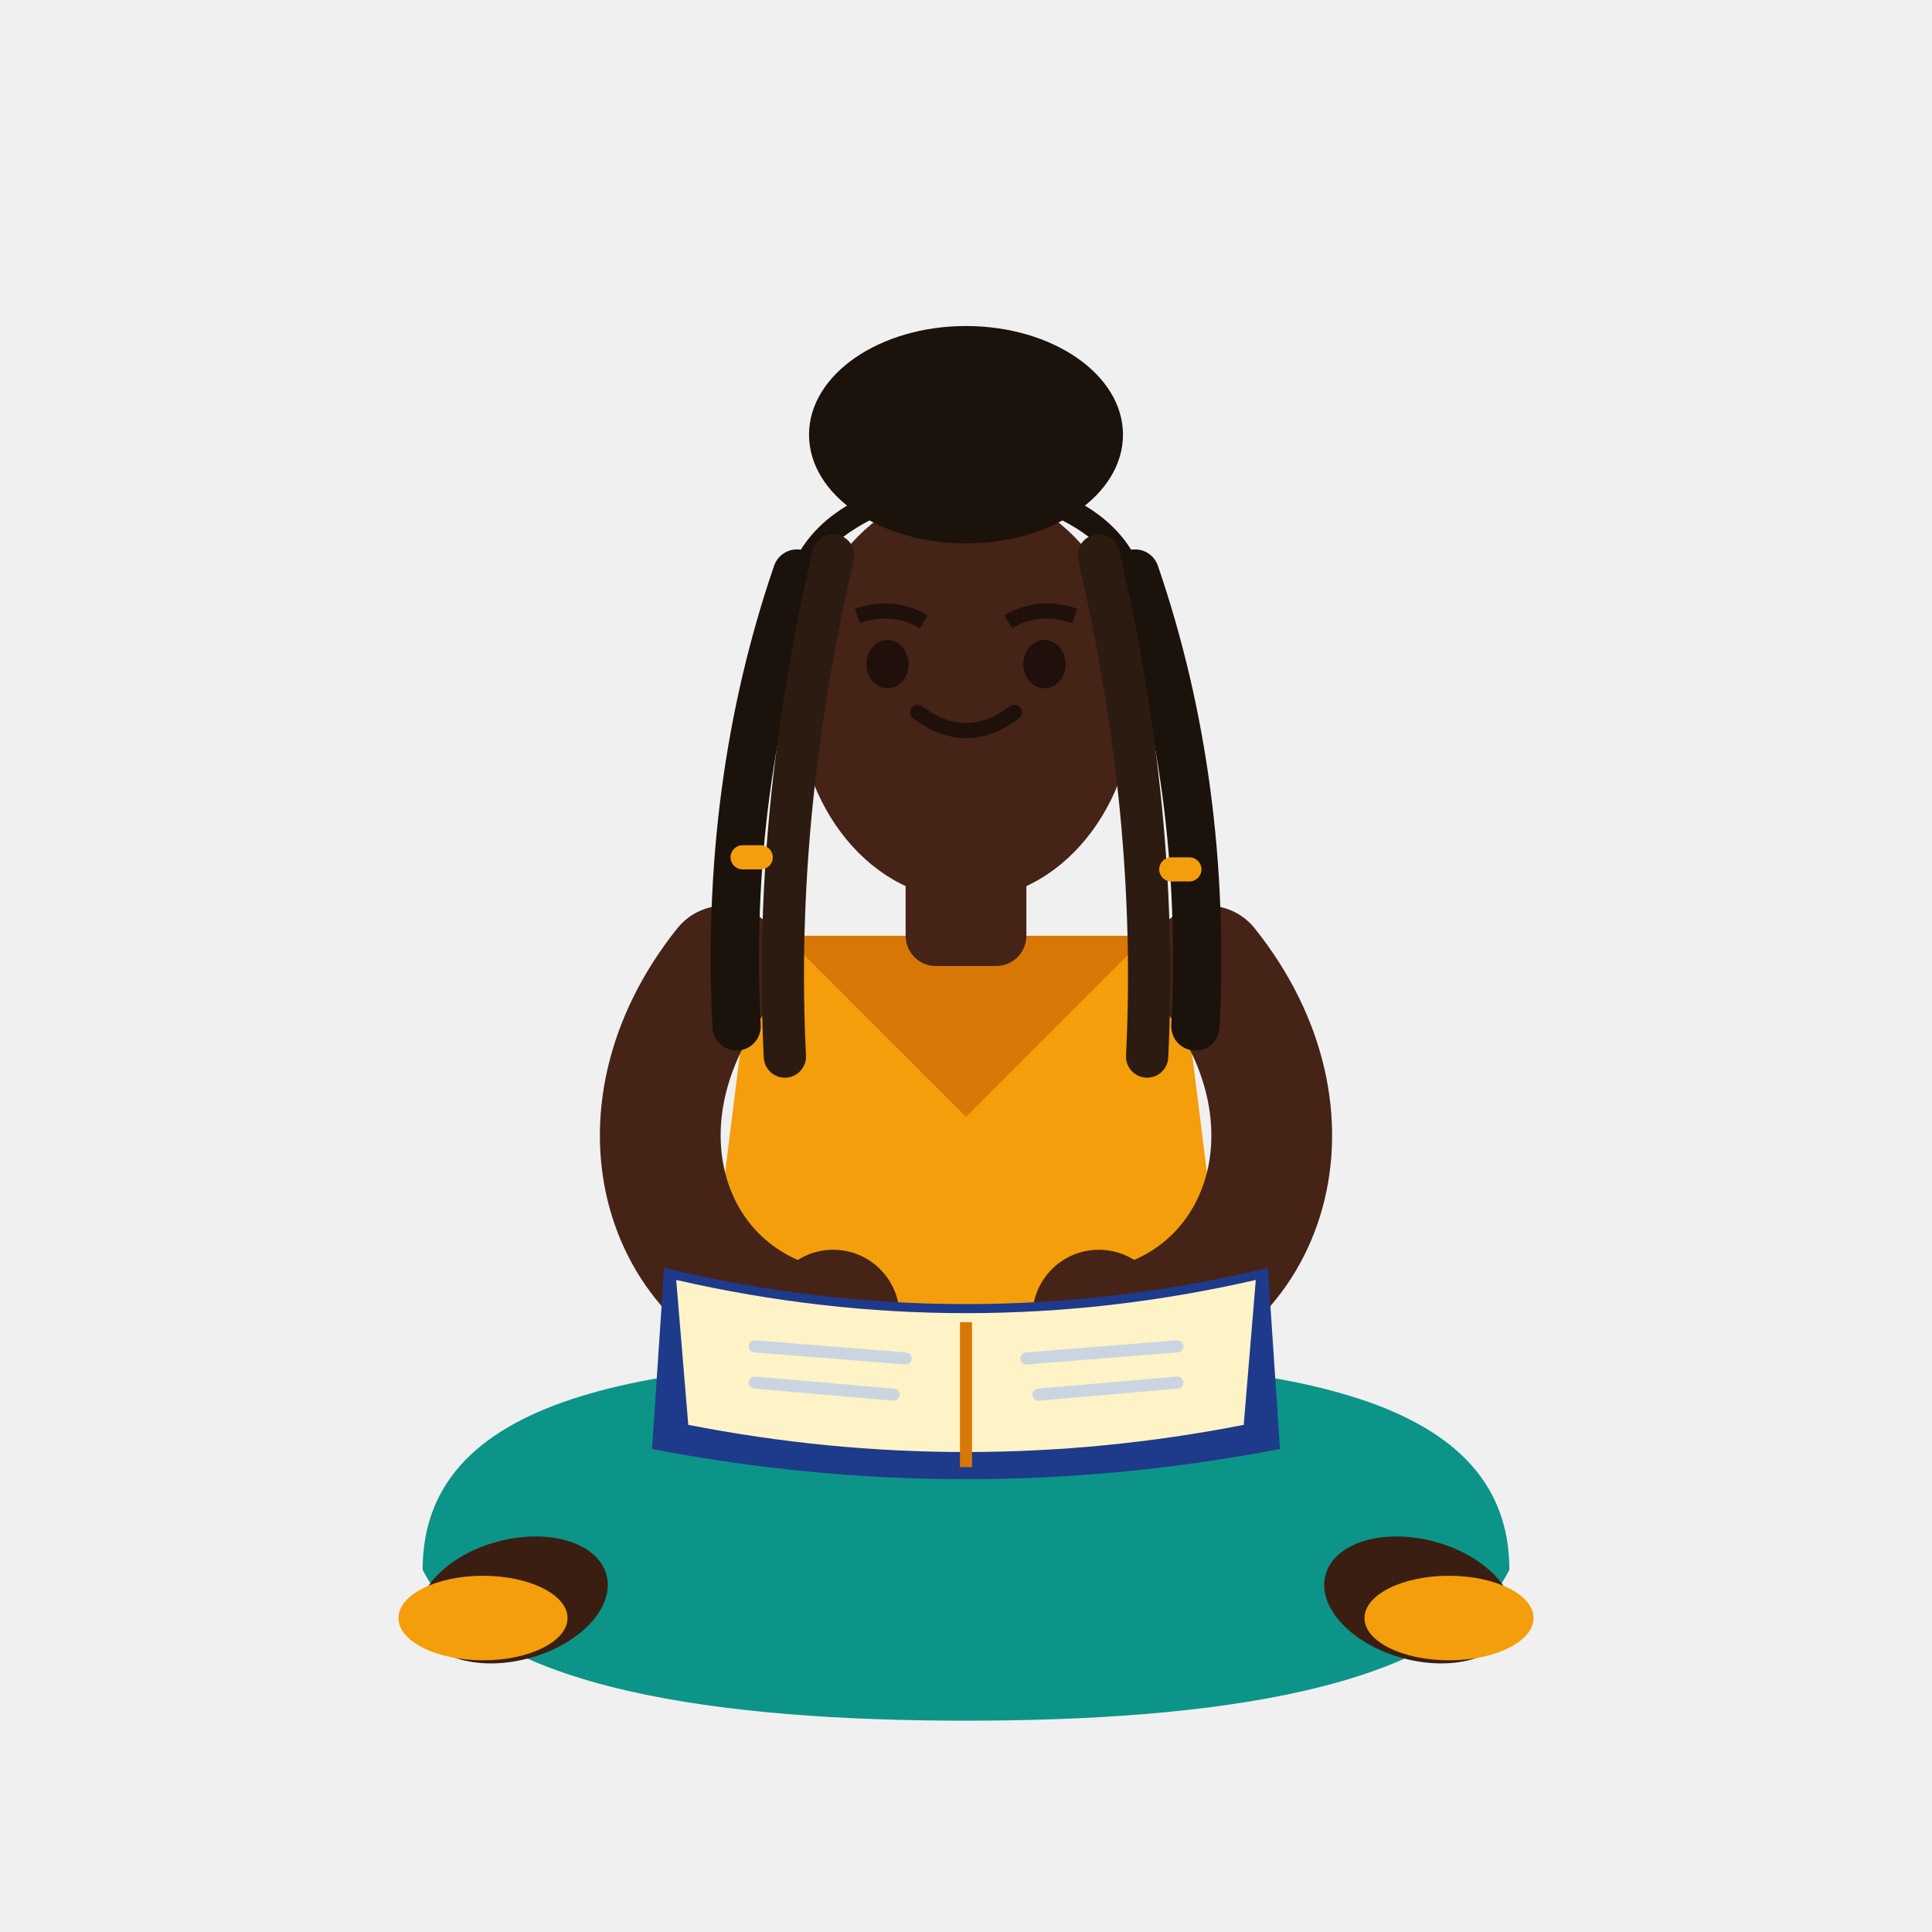
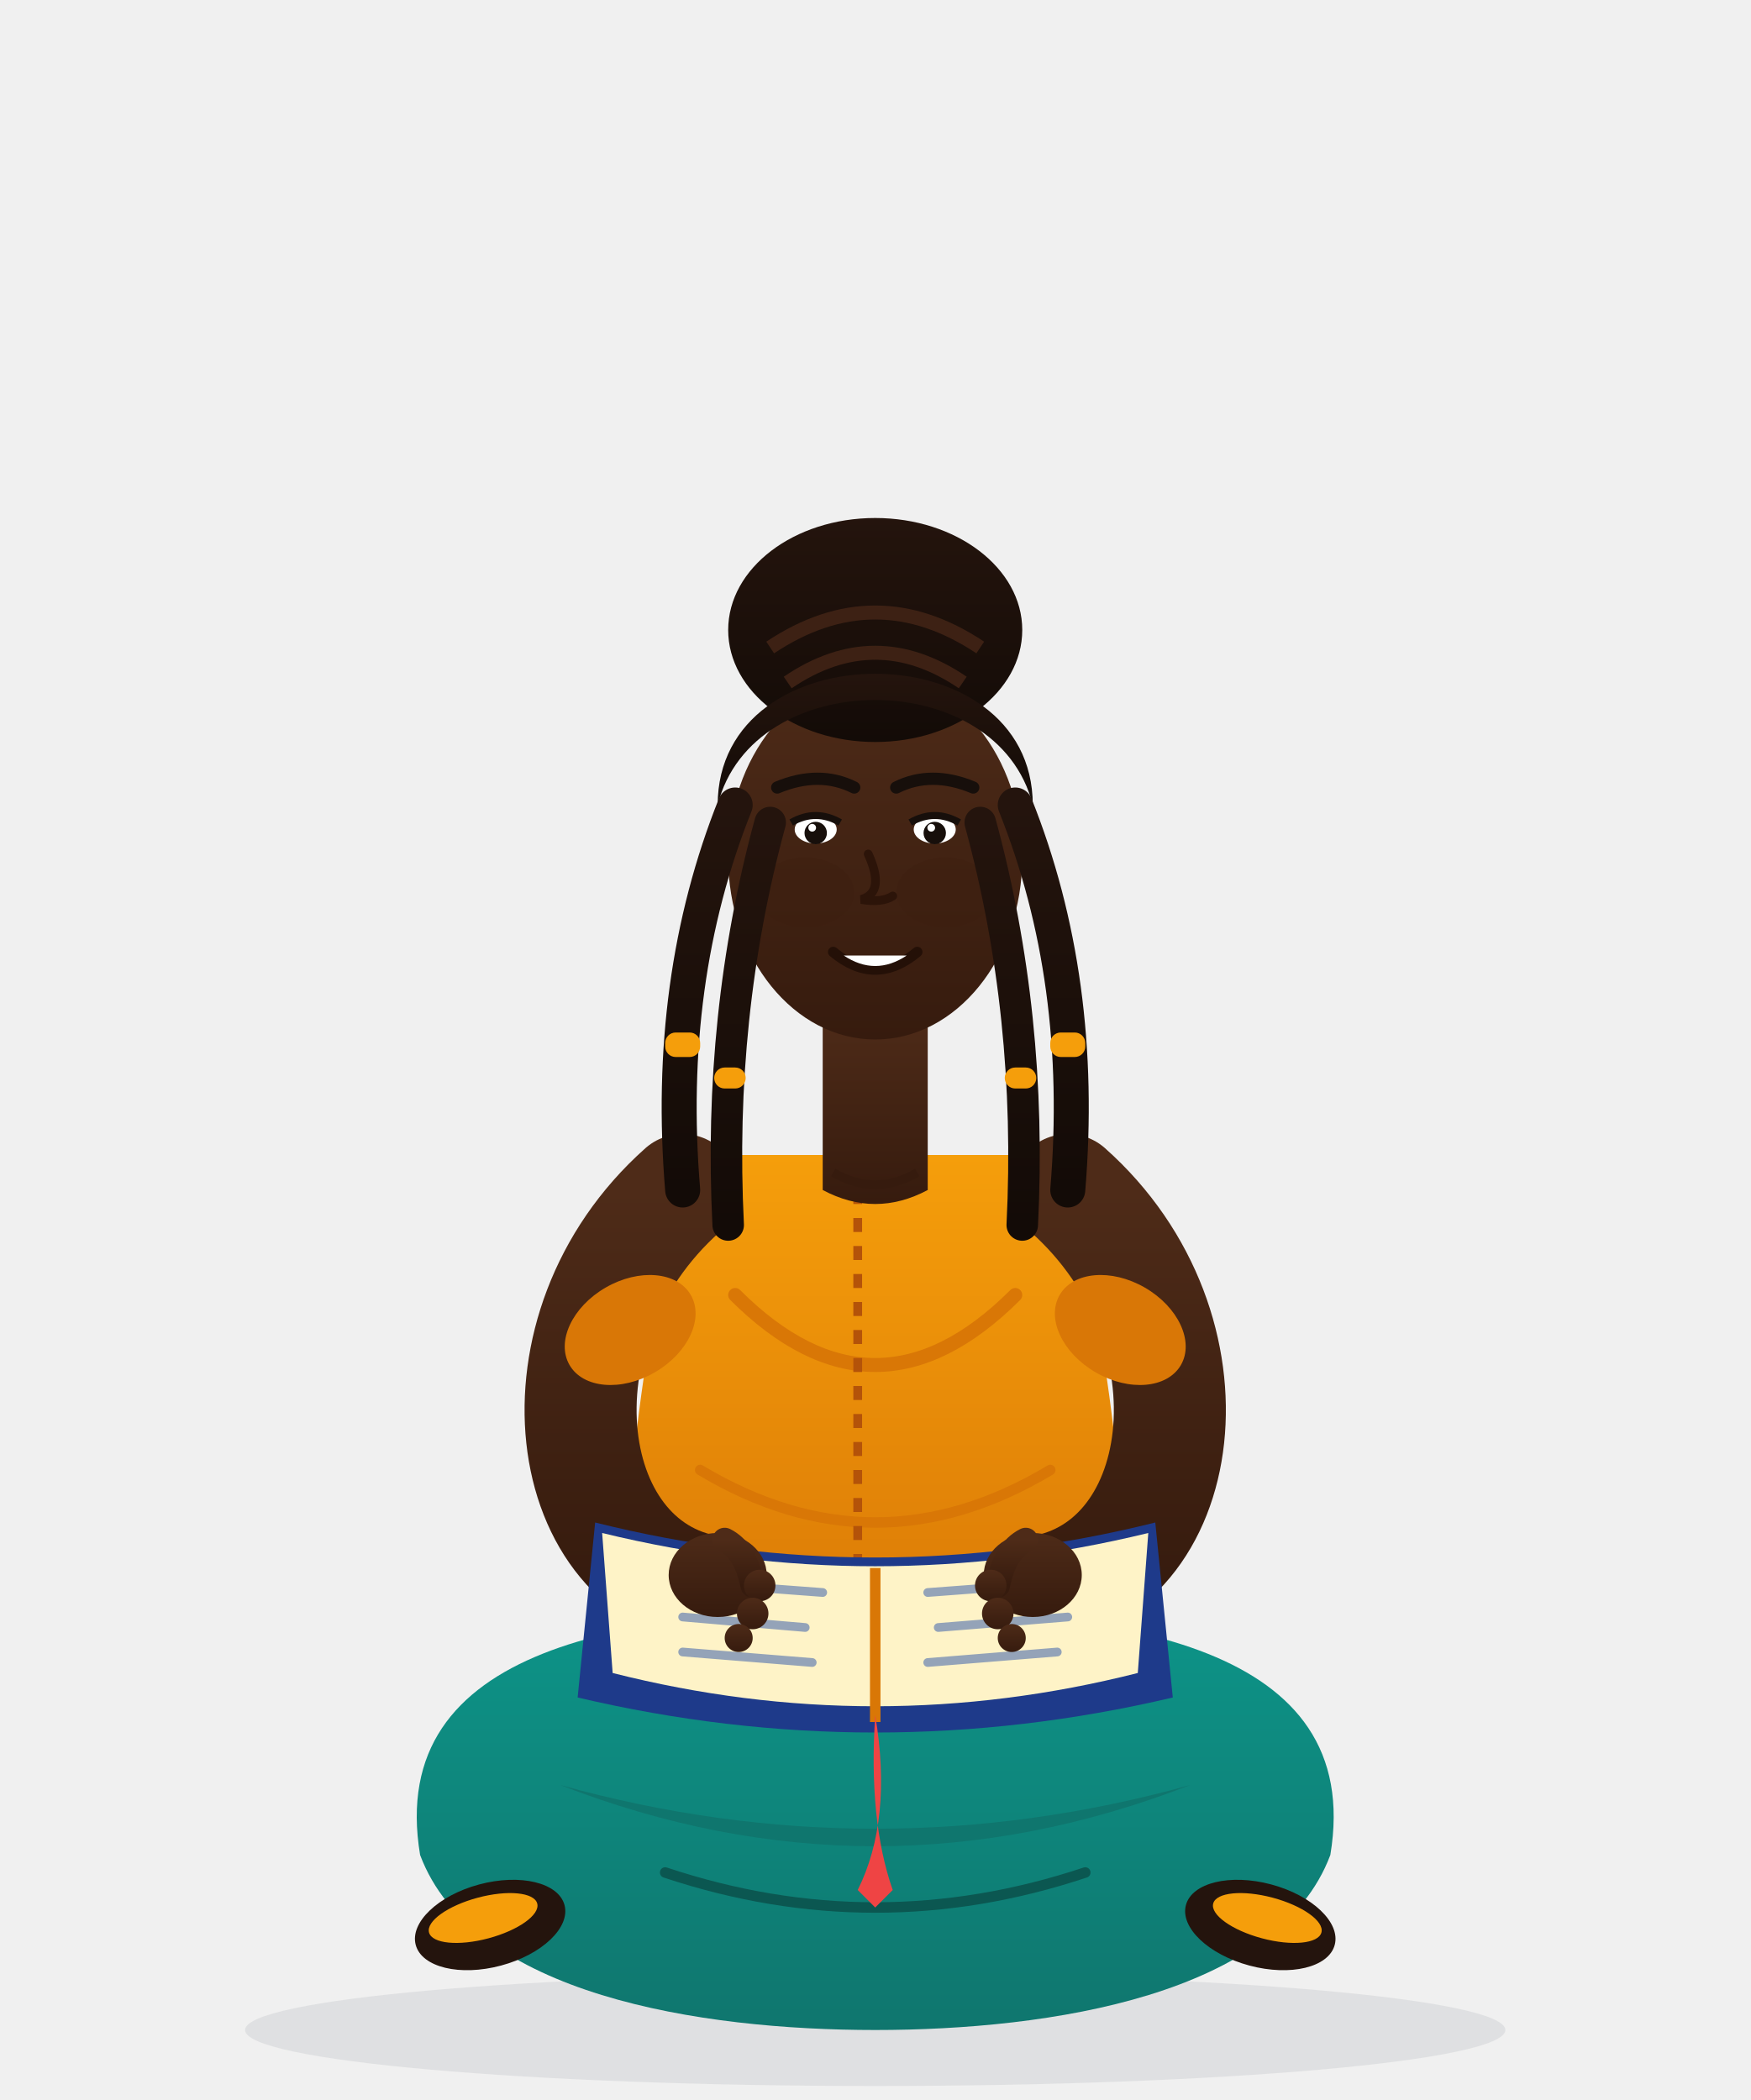
- <svg xmlns="http://www.w3.org/2000/svg" viewBox="0 0 320 320" fill="none">
-   <g class="character">
-     <path d="M70 260 C70 230 110 225 160 225 C210 225 250 230 250 260 C240 280 200 285 160 285 C120 285 80 280 70 260 Z" fill="#0D9488" />
-     <ellipse cx="85" cy="265" rx="16" ry="10" fill="#3B1E12" transform="rotate(-15 85 265)" />
-     <ellipse cx="235" cy="265" rx="16" ry="10" fill="#3B1E12" transform="rotate(15 235 265)" />
-     <ellipse cx="80" cy="268" rx="14" ry="7" fill="#F59E0B" />
-     <ellipse cx="240" cy="268" rx="14" ry="7" fill="#F59E0B" />
-     <path d="M125 155 L115 235 L205 235 L195 155 Z" fill="#F59E0B" />
-     <path d="M130 155 L160 185 L190 155" fill="#D97706" />
-     <path d="M120 160 C100 185 110 215 135 220" stroke="#452317" stroke-width="20" stroke-linecap="round" />
-     <path d="M200 160 C220 185 210 215 185 220" stroke="#452317" stroke-width="20" stroke-linecap="round" />
-     <circle cx="138" cy="218" r="11" fill="#452317" />
-     <circle cx="182" cy="218" r="11" fill="#452317" />
-     <path d="M110 210 Q160 222 210 210 L212 240 Q160 250 108 240 Z" fill="#1E3A8A" />
-     <path d="M112 212 Q160 223 208 212 L206 236 Q160 245 114 236 Z" fill="#FEF3C7" />
-     <line x1="160" y1="219" x2="160" y2="243" stroke="#D97706" stroke-width="2" />
-     <line x1="125" y1="223" x2="150" y2="225" stroke="#CBD5E1" stroke-width="2" stroke-linecap="round" />
-     <line x1="125" y1="229" x2="148" y2="231" stroke="#CBD5E1" stroke-width="2" stroke-linecap="round" />
-     <line x1="170" y1="225" x2="195" y2="223" stroke="#CBD5E1" stroke-width="2" stroke-linecap="round" />
-     <line x1="172" y1="231" x2="195" y2="229" stroke="#CBD5E1" stroke-width="2" stroke-linecap="round" />
-     <rect x="150" y="130" width="20" height="30" rx="5" fill="#452317" />
-     <ellipse cx="160" cy="115" rx="28" ry="34" fill="#452317" />
-     <path d="M152 118 Q160 124 168 118" stroke="#1F100B" stroke-width="2.5" fill="none" stroke-linecap="round" />
-     <ellipse cx="147" cy="110" rx="3.5" ry="4" fill="#1F100B" />
-     <ellipse cx="173" cy="110" rx="3.5" ry="4" fill="#1F100B" />
-     <path d="M142 102 Q148 100 153 103" stroke="#1F100B" stroke-width="2.5" fill="none" />
-     <path d="M167 103 Q172 100 178 102" stroke="#1F100B" stroke-width="2.5" fill="none" />
-     <path d="M130 105 C125 70 195 70 190 105 C185 75 135 75 130 105 Z" fill="#1A120B" />
-     <ellipse cx="160" cy="72" rx="26" ry="18" fill="#1A120B" />
-     <path d="M132 95 Q120 130 122 170" stroke="#1A120B" stroke-width="8" stroke-linecap="round" />
-     <path d="M138 92 Q128 135 130 175" stroke="#2C1B10" stroke-width="7" stroke-linecap="round" />
-     <path d="M188 95 Q200 130 198 170" stroke="#1A120B" stroke-width="8" stroke-linecap="round" />
-     <path d="M182 92 Q192 135 190 175" stroke="#2C1B10" stroke-width="7" stroke-linecap="round" />
-     <rect x="121" y="140" width="7" height="4" rx="2" fill="#F59E0B" />
-     <rect x="192" y="142" width="7" height="4" rx="2" fill="#F59E0B" />
+ <svg xmlns="http://www.w3.org/2000/svg" viewBox="0 0 500 600" width="500" height="600">
+   <defs>
+     <linearGradient id="skin-1" x1="0" y1="0" x2="0" y2="1">
+       <stop offset="0%" stop-color="#4E2B18" />
+       <stop offset="100%" stop-color="#361B0E" />
+     </linearGradient>
+     <linearGradient id="skin-2" x1="0" y1="0" x2="0" y2="1">
+       <stop offset="0%" stop-color="#5E351E" />
+       <stop offset="100%" stop-color="#422212" />
+     </linearGradient>
+     <linearGradient id="skin-3" x1="0" y1="0" x2="0" y2="1">
+       <stop offset="0%" stop-color="#703E22" />
+       <stop offset="100%" stop-color="#522B15" />
+     </linearGradient>
+     <linearGradient id="skin-4" x1="0" y1="0" x2="0" y2="1">
+       <stop offset="0%" stop-color="#402012" />
+       <stop offset="100%" stop-color="#2C1409" />
+     </linearGradient>
+     <linearGradient id="skin-5" x1="0" y1="0" x2="0" y2="1">
+       <stop offset="0%" stop-color="#64361C" />
+       <stop offset="100%" stop-color="#492512" />
+     </linearGradient>
+     <linearGradient id="skin-6" x1="0" y1="0" x2="0" y2="1">
+       <stop offset="0%" stop-color="#552C16" />
+       <stop offset="100%" stop-color="#3B1C0E" />
+     </linearGradient>
+     <linearGradient id="skin-7" x1="0" y1="0" x2="0" y2="1">
+       <stop offset="0%" stop-color="#7B4527" />
+       <stop offset="100%" stop-color="#5C3018" />
+     </linearGradient>
+     <linearGradient id="grad-amber" x1="0" y1="0" x2="0" y2="1">
+       <stop offset="0%" stop-color="#F59E0B" />
+       <stop offset="100%" stop-color="#D97706" />
+     </linearGradient>
+     <linearGradient id="grad-teal" x1="0" y1="0" x2="0" y2="1">
+       <stop offset="0%" stop-color="#0D9488" />
+       <stop offset="100%" stop-color="#0F766E" />
+     </linearGradient>
+     <linearGradient id="grad-coral" x1="0" y1="0" x2="0" y2="1">
+       <stop offset="0%" stop-color="#F43F5E" />
+       <stop offset="100%" stop-color="#E11D48" />
+     </linearGradient>
+     <linearGradient id="grad-indigo" x1="0" y1="0" x2="0" y2="1">
+       <stop offset="0%" stop-color="#6366F1" />
+       <stop offset="100%" stop-color="#4F46E5" />
+     </linearGradient>
+     <linearGradient id="grad-emerald" x1="0" y1="0" x2="0" y2="1">
+       <stop offset="0%" stop-color="#10B981" />
+       <stop offset="100%" stop-color="#059669" />
+     </linearGradient>
+     <linearGradient id="grad-purple" x1="0" y1="0" x2="0" y2="1">
+       <stop offset="0%" stop-color="#8B5CF6" />
+       <stop offset="100%" stop-color="#7C3AED" />
+     </linearGradient>
+     <linearGradient id="grad-blue" x1="0" y1="0" x2="0" y2="1">
+       <stop offset="0%" stop-color="#3B82F6" />
+       <stop offset="100%" stop-color="#1D4ED8" />
+     </linearGradient>
+     <linearGradient id="grad-orange" x1="0" y1="0" x2="0" y2="1">
+       <stop offset="0%" stop-color="#FB923C" />
+       <stop offset="100%" stop-color="#EA580C" />
+     </linearGradient>
+     <linearGradient id="grad-slate" x1="0" y1="0" x2="0" y2="1">
+       <stop offset="0%" stop-color="#475569" />
+       <stop offset="100%" stop-color="#1E293B" />
+     </linearGradient>
+     <linearGradient id="hair-dark" x1="0" y1="0" x2="0" y2="1">
+       <stop offset="0%" stop-color="#24140D" />
+       <stop offset="100%" stop-color="#130B07" />
+     </linearGradient>
+   </defs>
+   <g id="student-1-figure">
+     <ellipse cx="250" cy="580" rx="180" ry="16" fill="#1E293B" opacity="0.08" />
+     <path d="M 120 530 C 110 470 180 460 250 460 C 320 460 390 470 380 530 C 365 570 300 580 250 580 C 200 580 135 570 120 530 Z" fill="url(#grad-teal)" />
+     <path d="M 160 510 Q 250 535 340 510 Q 250 545 160 510 Z" fill="#0F766E" />
+     <path d="M 190 535 Q 250 555 310 535" stroke="#0B5751" stroke-width="3" fill="none" stroke-linecap="round" />
+     <ellipse cx="140" cy="550" rx="22" ry="12" fill="#24140D" transform="rotate(-15 140 550)" />
+     <ellipse cx="138" cy="548" rx="16" ry="6" fill="#F59E0B" transform="rotate(-15 138 548)" />
+     <ellipse cx="360" cy="550" rx="22" ry="12" fill="#24140D" transform="rotate(15 360 550)" />
+     <ellipse cx="362" cy="548" rx="16" ry="6" fill="#F59E0B" transform="rotate(15 362 548)" />
+     <path d="M 195 330 C 185 380 175 440 180 480 L 320 480 C 325 440 315 380 305 330 Z" fill="url(#grad-amber)" />
+     <path d="M 210 370 Q 250 410 290 370" stroke="#D97706" stroke-width="4" fill="none" stroke-linecap="round" />
+     <path d="M 200 420 Q 250 450 300 420" stroke="#D97706" stroke-width="3" fill="none" stroke-linecap="round" />
+     <path d="M 245 340 L 245 475" stroke="#B45309" stroke-width="2.5" stroke-dasharray="4 4" />
+     <path d="M 195 340 C 150 380 160 450 205 455" stroke="url(#skin-1)" stroke-width="32" stroke-linecap="round" fill="none" />
+     <ellipse cx="180" cy="380" rx="20" ry="14" fill="#D97706" transform="rotate(-30 180 380)" />
+     <path d="M 305 340 C 350 380 340 450 295 455" stroke="url(#skin-1)" stroke-width="32" stroke-linecap="round" fill="none" />
+     <ellipse cx="320" cy="380" rx="20" ry="14" fill="#D97706" transform="rotate(30 320 380)" />
+     <path d="M 170 435 Q 250 455 330 435 L 335 485 Q 250 505 165 485 Z" fill="#1E3A8A" />
+     <path d="M 172 438 Q 250 457 328 438 L 325 478 Q 250 497 175 478 Z" fill="#FEF3C7" />
+     <line x1="250" y1="448" x2="250" y2="492" stroke="#D97706" stroke-width="3" />
+     <line x1="195" y1="452" x2="235" y2="455" stroke="#94A3B8" stroke-width="2.5" stroke-linecap="round" />
+     <line x1="195" y1="462" x2="230" y2="465" stroke="#94A3B8" stroke-width="2.5" stroke-linecap="round" />
+     <line x1="195" y1="472" x2="232" y2="475" stroke="#94A3B8" stroke-width="2.5" stroke-linecap="round" />
+     <line x1="265" y1="455" x2="305" y2="452" stroke="#94A3B8" stroke-width="2.5" stroke-linecap="round" />
+     <line x1="268" y1="465" x2="305" y2="462" stroke="#94A3B8" stroke-width="2.5" stroke-linecap="round" />
+     <line x1="265" y1="475" x2="302" y2="472" stroke="#94A3B8" stroke-width="2.5" stroke-linecap="round" />
+     <path d="M 250 490 Q 255 520 245 540 L 250 545 L 255 540 Q 248 520 250 490 Z" fill="#EF4444" />
+     <g transform="translate(195, 435)">
+       <ellipse cx="10" cy="15" rx="14" ry="12" fill="url(#skin-1)" />
+       <path d="M 12 5 Q 18 8 20 18" stroke="url(#skin-1)" stroke-width="7" stroke-linecap="round" fill="none" />
+       <circle cx="22" cy="18" r="4.5" fill="url(#skin-1)" />
+       <circle cx="20" cy="26" r="4.5" fill="url(#skin-1)" />
+       <circle cx="16" cy="33" r="4" fill="url(#skin-1)" />
+     </g>
+     <g transform="translate(275, 435)">
+       <ellipse cx="20" cy="15" rx="14" ry="12" fill="url(#skin-1)" />
+       <path d="M 18 5 Q 12 8 10 18" stroke="url(#skin-1)" stroke-width="7" stroke-linecap="round" fill="none" />
+       <circle cx="8" cy="18" r="4.5" fill="url(#skin-1)" />
+       <circle cx="10" cy="26" r="4.5" fill="url(#skin-1)" />
+       <circle cx="14" cy="33" r="4" fill="url(#skin-1)" />
+     </g>
+     <path d="M 235 290 L 235 340 Q 250 348 265 340 L 265 290 Z" fill="url(#skin-1)" />
+     <path d="M 238 335 Q 250 342 262 335" stroke="#361B0E" stroke-width="2.5" fill="none" />
+     <ellipse cx="250" cy="245" rx="42" ry="52" fill="url(#skin-1)" />
+     <ellipse cx="230" cy="255" rx="14" ry="10" fill="#3D1D0F" opacity="0.4" />
+     <ellipse cx="270" cy="255" rx="14" ry="10" fill="#3D1D0F" opacity="0.4" />
+     <path d="M 222 225 Q 234 220 244 225" stroke="#170F0B" stroke-width="3.5" fill="none" stroke-linecap="round" />
+     <path d="M 256 225 Q 266 220 278 225" stroke="#170F0B" stroke-width="3.5" fill="none" stroke-linecap="round" />
+     <ellipse cx="233" cy="237" rx="6" ry="4" fill="#FFFFFF" />
+     <circle cx="233" cy="238" r="3.2" fill="#170F0B" />
+     <circle cx="232" cy="236.5" r="1.1" fill="#FFFFFF" />
+     <path d="M 226 235 Q 233 231 240 235" stroke="#170F0B" stroke-width="2" fill="none" />
+     <ellipse cx="267" cy="237" rx="6" ry="4" fill="#FFFFFF" />
+     <circle cx="267" cy="238" r="3.2" fill="#170F0B" />
+     <circle cx="266" cy="236.5" r="1.1" fill="#FFFFFF" />
+     <path d="M 260 235 Q 267 231 274 235" stroke="#170F0B" stroke-width="2" fill="none" />
+     <path d="M 248 244 Q 253 255 246 257 Q 252 258 255 256" stroke="#2C1409" stroke-width="2.5" fill="none" stroke-linecap="round" />
+     <path d="M 238 272 Q 250 282 262 272" stroke="#241007" stroke-width="3" fill="none" stroke-linecap="round" />
+     <path d="M 241 273 Q 250 279 259 273" fill="#FFFFFF" />
+     <ellipse cx="250" cy="180" rx="42" ry="32" fill="url(#hair-dark)" />
+     <path d="M 205 230 C 205 180 295 180 295 230 C 285 190 215 190 205 230 Z" fill="url(#hair-dark)" />
+     <path d="M 220 185 Q 250 165 280 185" stroke="#3D2114" stroke-width="4" fill="none" />
+     <path d="M 225 195 Q 250 178 275 195" stroke="#3D2114" stroke-width="4" fill="none" />
+     <path d="M 210 230 Q 190 280 195 340" stroke="url(#hair-dark)" stroke-width="10" stroke-linecap="round" fill="none" />
+     <path d="M 220 235 Q 205 290 208 350" stroke="url(#hair-dark)" stroke-width="9" stroke-linecap="round" fill="none" />
+     <path d="M 290 230 Q 310 280 305 340" stroke="url(#hair-dark)" stroke-width="10" stroke-linecap="round" fill="none" />
+     <path d="M 280 235 Q 295 290 292 350" stroke="url(#hair-dark)" stroke-width="9" stroke-linecap="round" fill="none" />
+     <rect x="190" y="295" width="10" height="7" rx="3" fill="#F59E0B" />
+     <rect x="204" y="305" width="9" height="6" rx="3" fill="#F59E0B" />
+     <rect x="300" y="295" width="10" height="7" rx="3" fill="#F59E0B" />
+     <rect x="287" y="305" width="9" height="6" rx="3" fill="#F59E0B" />
  </g>
</svg>
